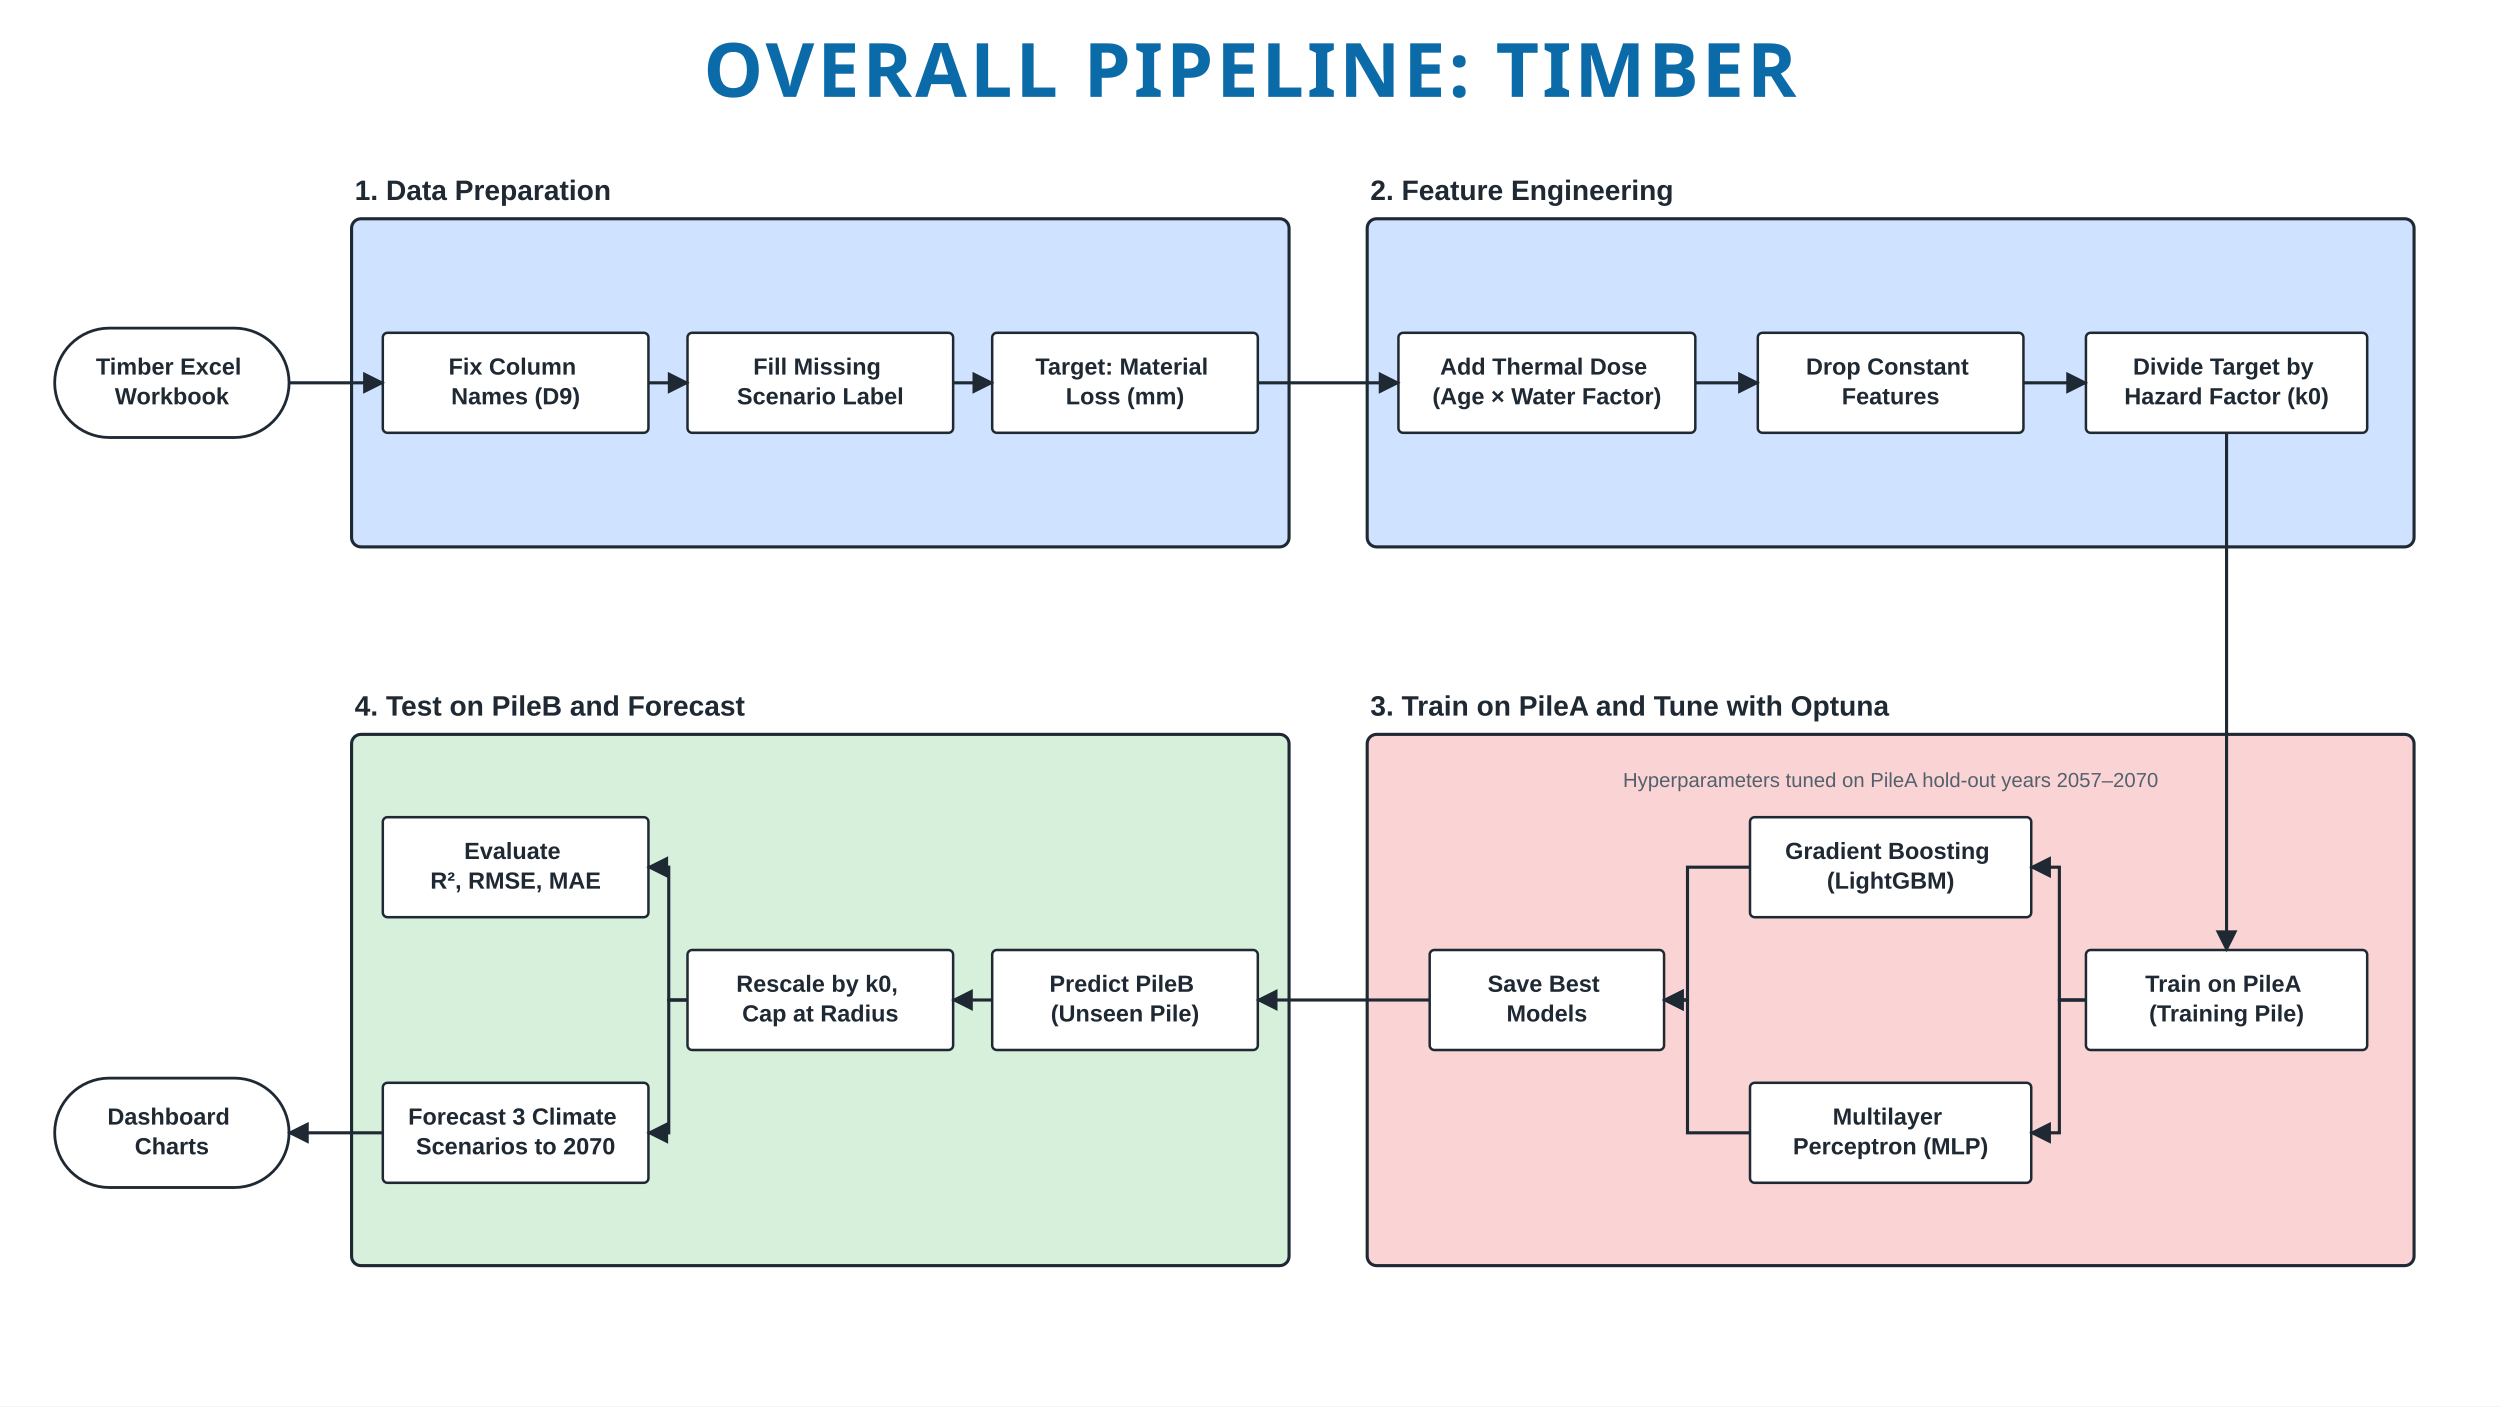
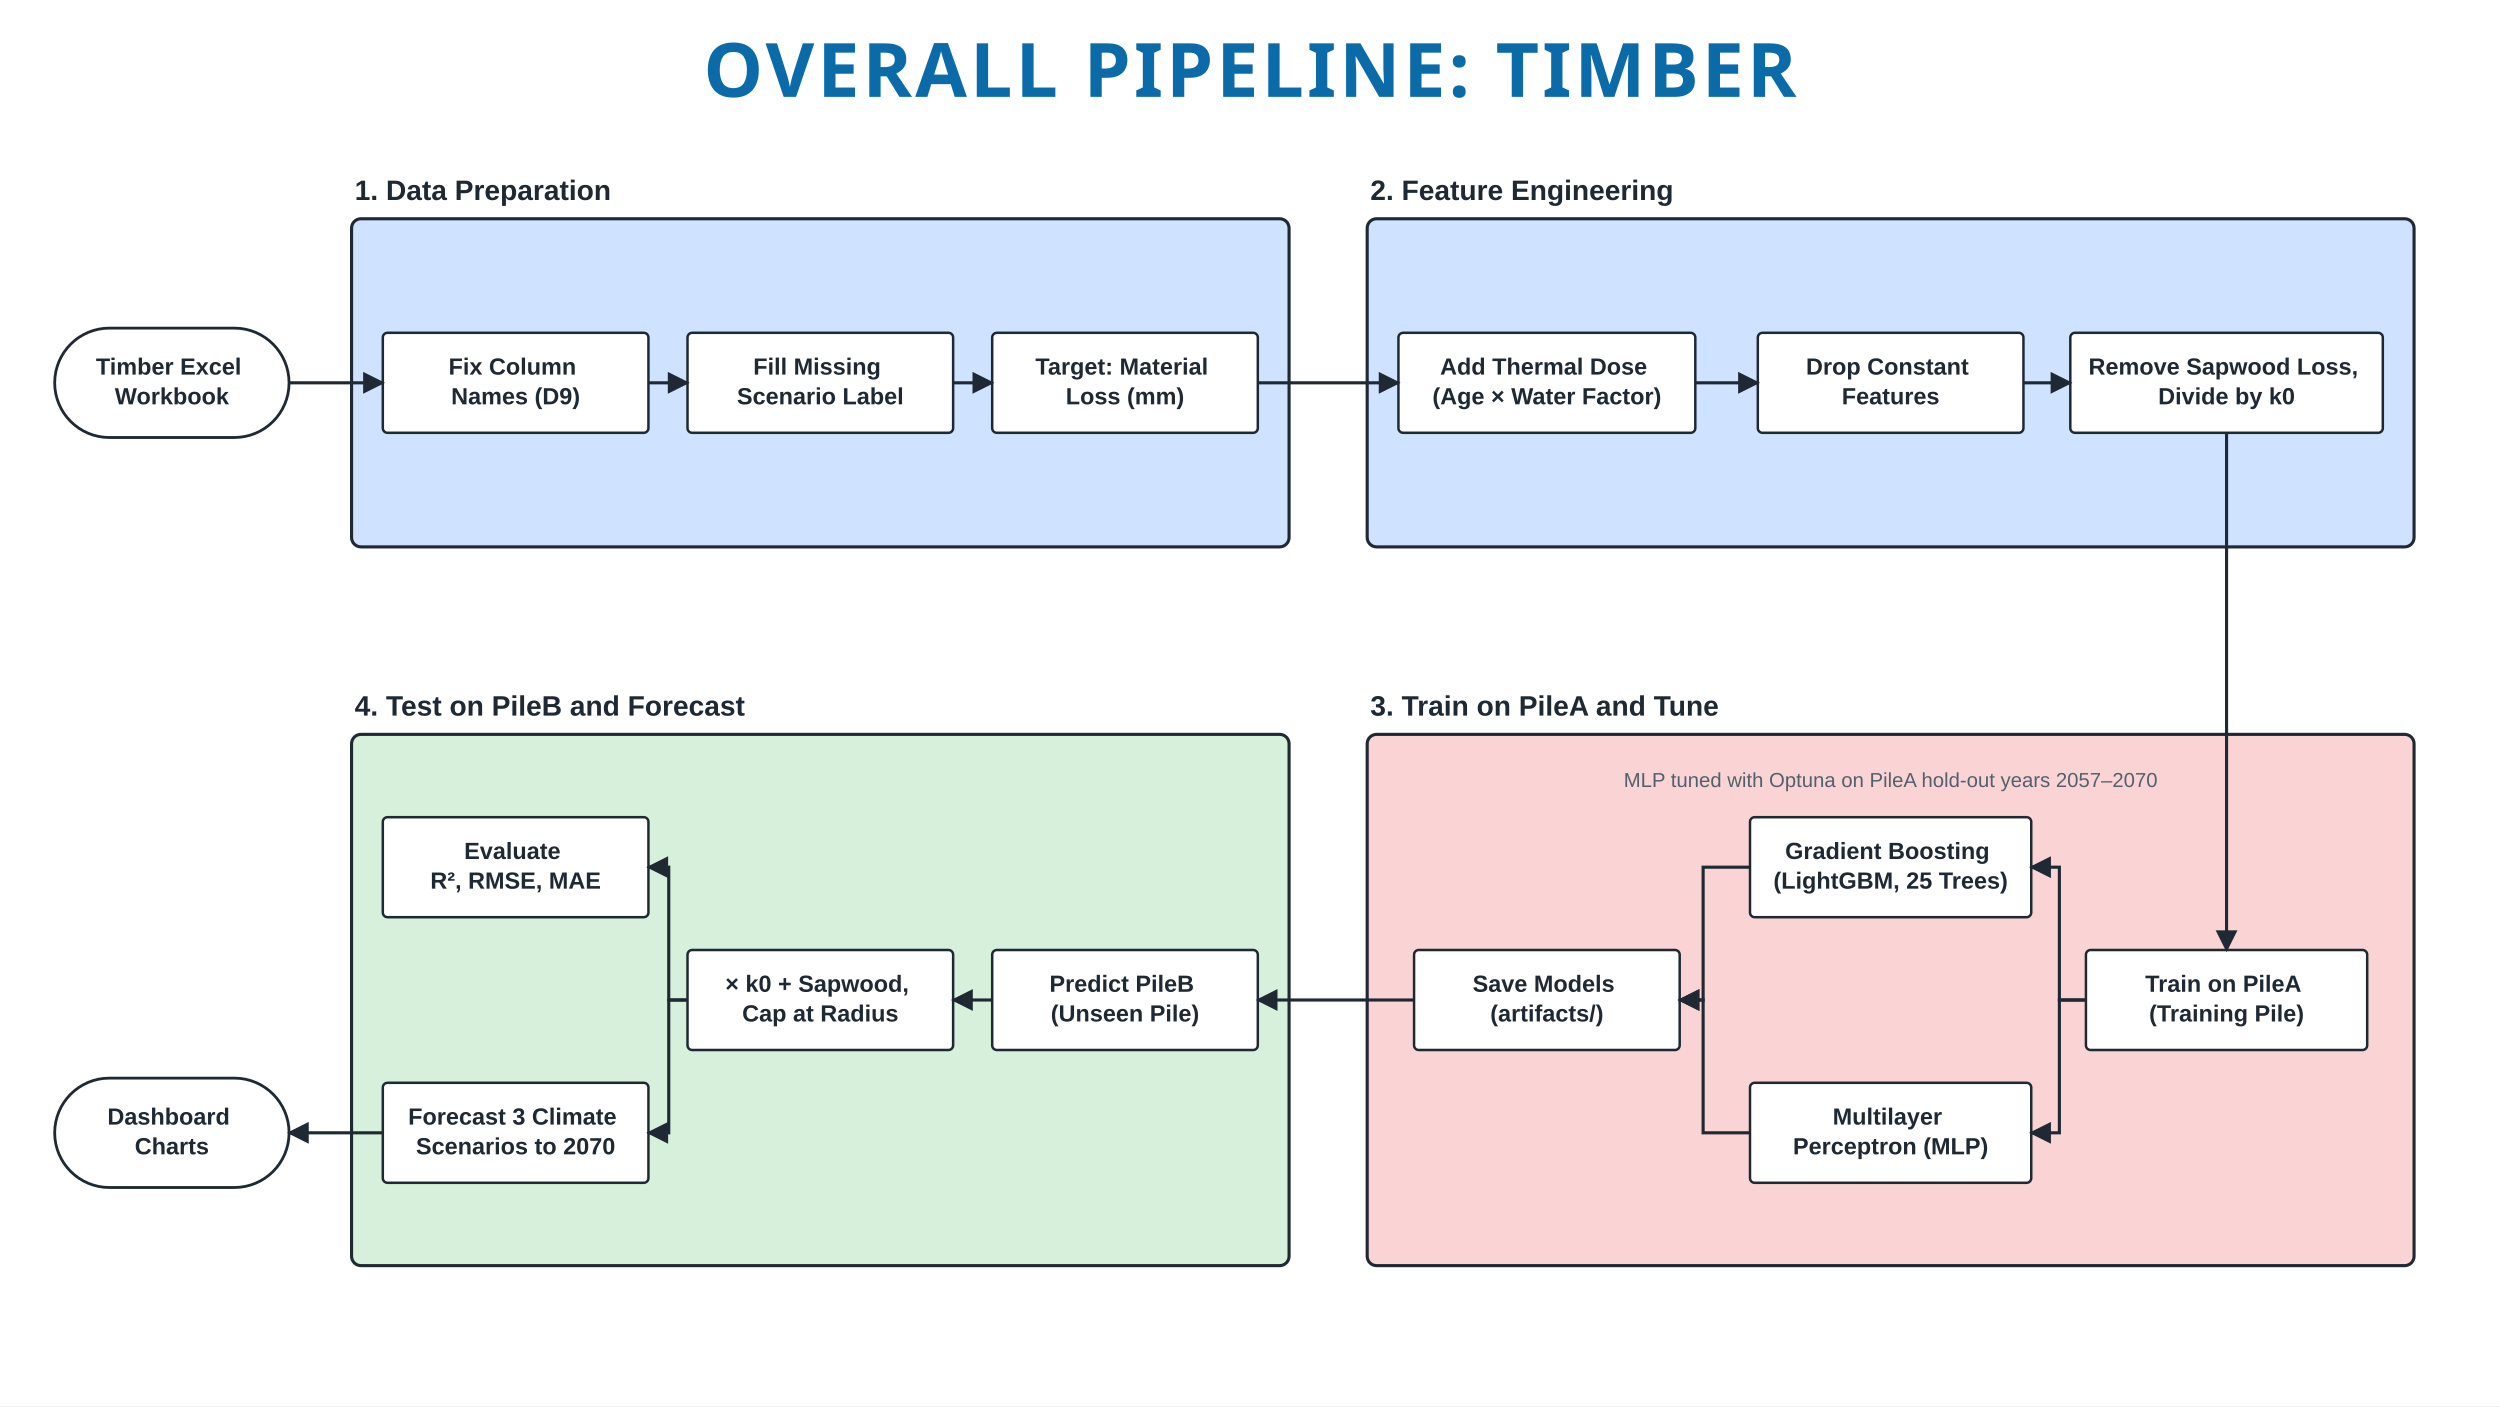
<svg xmlns="http://www.w3.org/2000/svg" width="1600" height="900" viewBox="0 0 1600 900">
  <defs>
    <marker id="arrow" viewBox="0 0 10 10" refX="9" refY="5" markerWidth="7" markerHeight="7" orient="auto-start-reverse">
      <path d="M0,0 L10,5 L0,10 z" fill="#1F2933" />
    </marker>
  </defs>
  <rect width="1600" height="900" fill="#FFFFFF" />
  <text x="800.0" y="62" text-anchor="middle" font-family="Oswald, Impact, 'Arial Narrow', sans-serif" font-size="48" font-weight="bold" fill="#0B6BA8" letter-spacing="2">OVERALL PIPELINE: TIMBER</text>
  <rect x="35.0" y="210.0" width="150" height="70" rx="35.0" fill="#FFFFFF" stroke="#1F2933" stroke-width="1.8" />
  <text text-anchor="middle" dominant-baseline="middle" font-family="Arial, Helvetica, sans-serif" font-size="15" font-weight="bold" fill="#1F2933">
    <tspan x="110" y="235.5">Timber Excel</tspan>
    <tspan x="110" y="254.5">Workbook</tspan>
  </text>
  <rect x="225" y="140" width="600" height="210" rx="6" fill="#CFE2FF" stroke="#1F2933" stroke-width="2" />
  <text x="227" y="128" font-family="Arial, Helvetica, sans-serif" font-size="18" font-weight="bold" fill="#1F2933">1. Data Preparation</text>
  <rect x="245.0" y="213.0" width="170" height="64" rx="3" fill="#FFFFFF" stroke="#1F2933" stroke-width="1.6" />
  <text text-anchor="middle" dominant-baseline="middle" font-family="Arial, Helvetica, sans-serif" font-size="15" font-weight="bold" fill="#1F2933">
    <tspan x="330" y="235.5">Fix Column</tspan>
    <tspan x="330" y="254.5">Names (D9)</tspan>
  </text>
  <rect x="440.0" y="213.0" width="170" height="64" rx="3" fill="#FFFFFF" stroke="#1F2933" stroke-width="1.6" />
  <text text-anchor="middle" dominant-baseline="middle" font-family="Arial, Helvetica, sans-serif" font-size="15" font-weight="bold" fill="#1F2933">
    <tspan x="525" y="235.5">Fill Missing</tspan>
    <tspan x="525" y="254.5">Scenario Label</tspan>
  </text>
  <rect x="635.0" y="213.0" width="170" height="64" rx="3" fill="#FFFFFF" stroke="#1F2933" stroke-width="1.6" />
  <text text-anchor="middle" dominant-baseline="middle" font-family="Arial, Helvetica, sans-serif" font-size="15" font-weight="bold" fill="#1F2933">
    <tspan x="720" y="235.5">Target: Material</tspan>
    <tspan x="720" y="254.5">Loss (mm)</tspan>
  </text>
  <rect x="875" y="140" width="670" height="210" rx="6" fill="#CFE2FF" stroke="#1F2933" stroke-width="2" />
  <text x="877" y="128" font-family="Arial, Helvetica, sans-serif" font-size="18" font-weight="bold" fill="#1F2933">2. Feature Engineering</text>
  <rect x="895.0" y="213.0" width="190" height="64" rx="3" fill="#FFFFFF" stroke="#1F2933" stroke-width="1.6" />
  <text text-anchor="middle" dominant-baseline="middle" font-family="Arial, Helvetica, sans-serif" font-size="15" font-weight="bold" fill="#1F2933">
    <tspan x="990" y="235.5">Add Thermal Dose</tspan>
    <tspan x="990" y="254.5">(Age × Water Factor)</tspan>
  </text>
  <rect x="1125.0" y="213.0" width="170" height="64" rx="3" fill="#FFFFFF" stroke="#1F2933" stroke-width="1.6" />
  <text text-anchor="middle" dominant-baseline="middle" font-family="Arial, Helvetica, sans-serif" font-size="15" font-weight="bold" fill="#1F2933">
    <tspan x="1210" y="235.5">Drop Constant</tspan>
    <tspan x="1210" y="254.5">Features</tspan>
  </text>
-   <rect x="1335.0" y="213.0" width="180" height="64" rx="3" fill="#FFFFFF" stroke="#1F2933" stroke-width="1.6" />
+   <rect x="1325.0" y="213.0" width="200" height="64" rx="3" fill="#FFFFFF" stroke="#1F2933" stroke-width="1.6" />
  <text text-anchor="middle" dominant-baseline="middle" font-family="Arial, Helvetica, sans-serif" font-size="15" font-weight="bold" fill="#1F2933">
-     <tspan x="1425" y="235.5">Divide Target by</tspan>
-     <tspan x="1425" y="254.5">Hazard Factor (k0)</tspan>
+     <tspan x="1425" y="235.5">Remove Sapwood Loss,</tspan>
+     <tspan x="1425" y="254.5">Divide by k0</tspan>
  </text>
  <polyline points="185.0,245.0 245.0,245.0" fill="none" stroke="#1F2933" stroke-width="2" marker-end="url(#arrow)" />
  <polyline points="415.0,245.0 440.0,245.0" fill="none" stroke="#1F2933" stroke-width="2" marker-end="url(#arrow)" />
  <polyline points="610.0,245.0 635.0,245.0" fill="none" stroke="#1F2933" stroke-width="2" marker-end="url(#arrow)" />
  <polyline points="805.0,245.0 895.0,245.0" fill="none" stroke="#1F2933" stroke-width="2" marker-end="url(#arrow)" />
  <polyline points="1085.0,245.0 1125.0,245.0" fill="none" stroke="#1F2933" stroke-width="2" marker-end="url(#arrow)" />
-   <polyline points="1295.0,245.0 1335.0,245.0" fill="none" stroke="#1F2933" stroke-width="2" marker-end="url(#arrow)" />
+   <polyline points="1295.0,245.0 1325.0,245.0" fill="none" stroke="#1F2933" stroke-width="2" marker-end="url(#arrow)" />
  <rect x="875" y="470" width="670" height="340" rx="6" fill="#FAD4D4" stroke="#1F2933" stroke-width="2" />
-   <text x="877" y="458" font-family="Arial, Helvetica, sans-serif" font-size="18" font-weight="bold" fill="#1F2933">3. Train on PileA and Tune with Optuna</text>
+   <text x="877" y="458" font-family="Arial, Helvetica, sans-serif" font-size="18" font-weight="bold" fill="#1F2933">3. Train on PileA and Tune</text>
  <rect x="1335.0" y="608.0" width="180" height="64" rx="3" fill="#FFFFFF" stroke="#1F2933" stroke-width="1.6" />
  <text text-anchor="middle" dominant-baseline="middle" font-family="Arial, Helvetica, sans-serif" font-size="15" font-weight="bold" fill="#1F2933">
    <tspan x="1425" y="630.5">Train on PileA</tspan>
    <tspan x="1425" y="649.5">(Training Pile)</tspan>
  </text>
  <rect x="1120.0" y="523.0" width="180" height="64" rx="3" fill="#FFFFFF" stroke="#1F2933" stroke-width="1.6" />
  <text text-anchor="middle" dominant-baseline="middle" font-family="Arial, Helvetica, sans-serif" font-size="15" font-weight="bold" fill="#1F2933">
    <tspan x="1210" y="545.5">Gradient Boosting</tspan>
-     <tspan x="1210" y="564.5">(LightGBM)</tspan>
+     <tspan x="1210" y="564.5">(LightGBM, 25 Trees)</tspan>
  </text>
  <rect x="1120.0" y="693.0" width="180" height="64" rx="3" fill="#FFFFFF" stroke="#1F2933" stroke-width="1.6" />
  <text text-anchor="middle" dominant-baseline="middle" font-family="Arial, Helvetica, sans-serif" font-size="15" font-weight="bold" fill="#1F2933">
    <tspan x="1210" y="715.5">Multilayer</tspan>
    <tspan x="1210" y="734.5">Perceptron (MLP)</tspan>
  </text>
-   <rect x="915.0" y="608.0" width="150" height="64" rx="3" fill="#FFFFFF" stroke="#1F2933" stroke-width="1.6" />
+   <rect x="905.0" y="608.0" width="170" height="64" rx="3" fill="#FFFFFF" stroke="#1F2933" stroke-width="1.6" />
  <text text-anchor="middle" dominant-baseline="middle" font-family="Arial, Helvetica, sans-serif" font-size="15" font-weight="bold" fill="#1F2933">
-     <tspan x="990" y="630.5">Save Best</tspan>
-     <tspan x="990" y="649.5">Models</tspan>
+     <tspan x="990" y="630.5">Save Models</tspan>
+     <tspan x="990" y="649.5">(artifacts/)</tspan>
  </text>
  <text text-anchor="middle" dominant-baseline="middle" font-family="Arial, Helvetica, sans-serif" font-size="13" font-weight="normal" fill="#52606D">
-     <tspan x="1210" y="500.0">Hyperparameters tuned on PileA hold-out years 2057–2070</tspan>
+     <tspan x="1210" y="500.0">MLP tuned with Optuna on PileA hold-out years 2057–2070</tspan>
  </text>
  <rect x="225" y="470" width="600" height="340" rx="6" fill="#D6F0DC" stroke="#1F2933" stroke-width="2" />
  <text x="227" y="458" font-family="Arial, Helvetica, sans-serif" font-size="18" font-weight="bold" fill="#1F2933">4. Test on PileB and Forecast</text>
  <rect x="635.0" y="608.0" width="170" height="64" rx="3" fill="#FFFFFF" stroke="#1F2933" stroke-width="1.6" />
  <text text-anchor="middle" dominant-baseline="middle" font-family="Arial, Helvetica, sans-serif" font-size="15" font-weight="bold" fill="#1F2933">
    <tspan x="720" y="630.5">Predict PileB</tspan>
    <tspan x="720" y="649.5">(Unseen Pile)</tspan>
  </text>
  <rect x="440.0" y="608.0" width="170" height="64" rx="3" fill="#FFFFFF" stroke="#1F2933" stroke-width="1.6" />
  <text text-anchor="middle" dominant-baseline="middle" font-family="Arial, Helvetica, sans-serif" font-size="15" font-weight="bold" fill="#1F2933">
-     <tspan x="525" y="630.5">Rescale by k0,</tspan>
+     <tspan x="525" y="630.5">× k0 + Sapwood,</tspan>
    <tspan x="525" y="649.5">Cap at Radius</tspan>
  </text>
  <rect x="245.0" y="523.0" width="170" height="64" rx="3" fill="#FFFFFF" stroke="#1F2933" stroke-width="1.6" />
  <text text-anchor="middle" dominant-baseline="middle" font-family="Arial, Helvetica, sans-serif" font-size="15" font-weight="bold" fill="#1F2933">
    <tspan x="330" y="545.5">Evaluate</tspan>
    <tspan x="330" y="564.5">R², RMSE, MAE</tspan>
  </text>
  <rect x="245.0" y="693.0" width="170" height="64" rx="3" fill="#FFFFFF" stroke="#1F2933" stroke-width="1.6" />
  <text text-anchor="middle" dominant-baseline="middle" font-family="Arial, Helvetica, sans-serif" font-size="15" font-weight="bold" fill="#1F2933">
    <tspan x="330" y="715.5">Forecast 3 Climate</tspan>
    <tspan x="330" y="734.5">Scenarios to 2070</tspan>
  </text>
  <rect x="35.0" y="690.0" width="150" height="70" rx="35.0" fill="#FFFFFF" stroke="#1F2933" stroke-width="1.8" />
  <text text-anchor="middle" dominant-baseline="middle" font-family="Arial, Helvetica, sans-serif" font-size="15" font-weight="bold" fill="#1F2933">
    <tspan x="110" y="715.5">Dashboard</tspan>
    <tspan x="110" y="734.5">Charts</tspan>
  </text>
  <polyline points="1425.0,277.0 1425.0,608.0" fill="none" stroke="#1F2933" stroke-width="2" marker-end="url(#arrow)" />
  <polyline points="1335.0,640.0 1318.0,640.0 1318.0,555.0 1300.0,555.0" fill="none" stroke="#1F2933" stroke-width="2" marker-end="url(#arrow)" />
  <polyline points="1335.0,640.0 1318.0,640.0 1318.0,725.0 1300.0,725.0" fill="none" stroke="#1F2933" stroke-width="2" marker-end="url(#arrow)" />
-   <polyline points="1120.0,555.0 1080.0,555.0 1080.0,640.0 1065.0,640.0" fill="none" stroke="#1F2933" stroke-width="2" marker-end="url(#arrow)" />
-   <polyline points="1120.0,725.0 1080.0,725.0 1080.0,640.0 1065.0,640.0" fill="none" stroke="#1F2933" stroke-width="2" marker-end="url(#arrow)" />
-   <polyline points="915.0,640.0 805.0,640.0" fill="none" stroke="#1F2933" stroke-width="2" marker-end="url(#arrow)" />
+   <polyline points="1120.0,555.0 1090.0,555.0 1090.0,640.0 1075.0,640.0" fill="none" stroke="#1F2933" stroke-width="2" marker-end="url(#arrow)" />
+   <polyline points="1120.0,725.0 1090.0,725.0 1090.0,640.0 1075.0,640.0" fill="none" stroke="#1F2933" stroke-width="2" marker-end="url(#arrow)" />
+   <polyline points="905.0,640.0 805.0,640.0" fill="none" stroke="#1F2933" stroke-width="2" marker-end="url(#arrow)" />
  <polyline points="635.0,640.0 610.0,640.0" fill="none" stroke="#1F2933" stroke-width="2" marker-end="url(#arrow)" />
  <polyline points="440.0,640.0 428.0,640.0 428.0,555.0 415.0,555.0" fill="none" stroke="#1F2933" stroke-width="2" marker-end="url(#arrow)" />
  <polyline points="440.0,640.0 428.0,640.0 428.0,725.0 415.0,725.0" fill="none" stroke="#1F2933" stroke-width="2" marker-end="url(#arrow)" />
  <polyline points="245.0,725.0 185.0,725.0" fill="none" stroke="#1F2933" stroke-width="2" marker-end="url(#arrow)" />
</svg>
